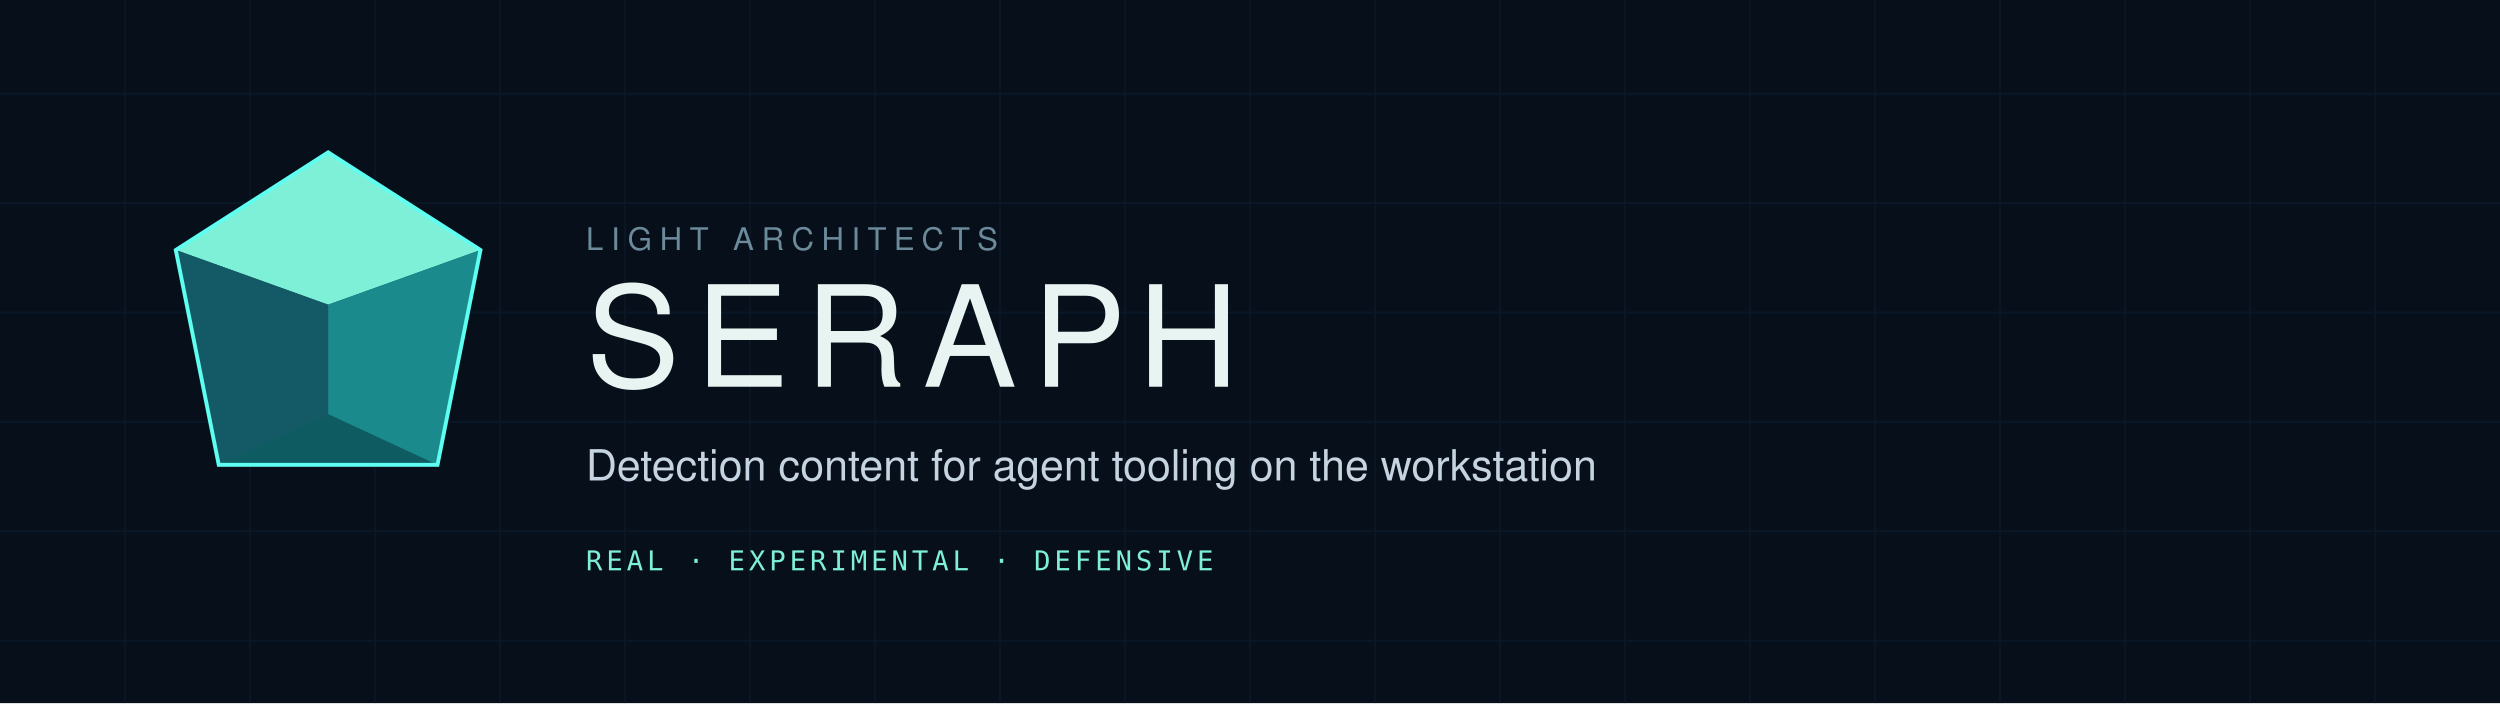
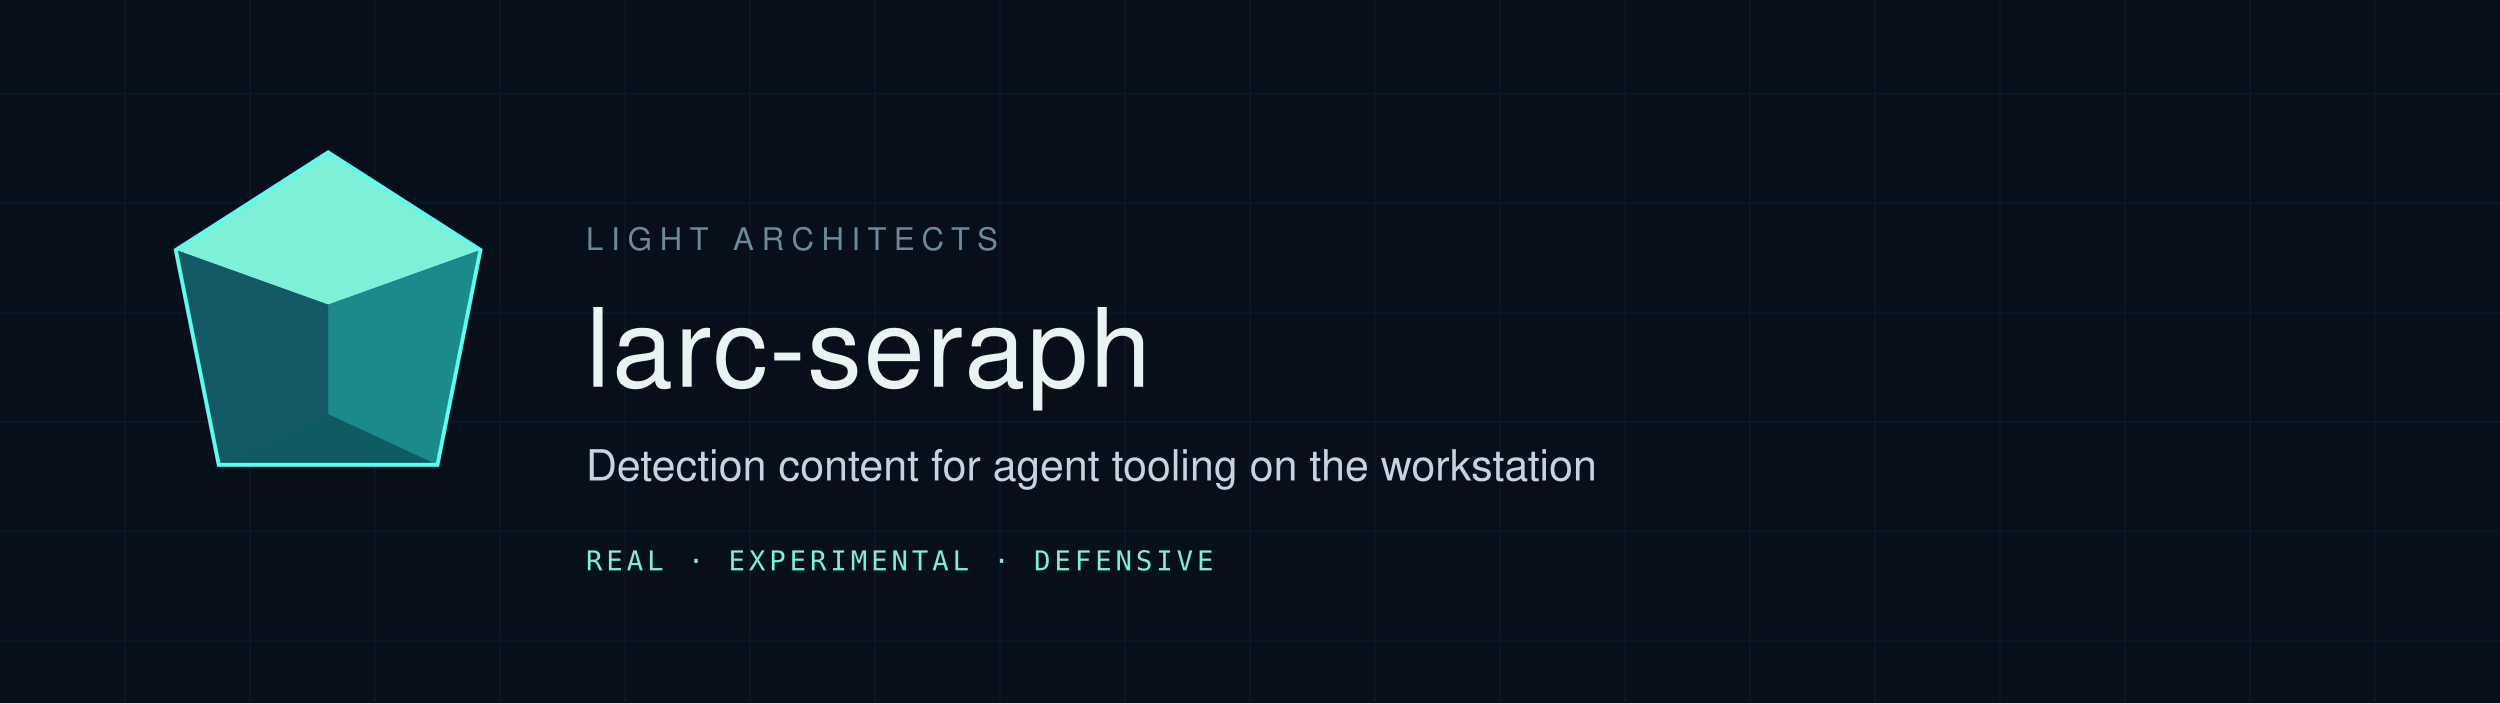
- <svg xmlns="http://www.w3.org/2000/svg" viewBox="0 0 1280 360" role="img" aria-label="SERAPH, Light Architects detection pack">
+ <svg xmlns="http://www.w3.org/2000/svg" viewBox="0 0 1280 360" role="img" aria-label="larc-seraph, Light Architects detection pack">
  <rect width="1280" height="360" fill="#070F1A" />
  <g opacity="0.45" stroke="#0D2137" stroke-width="1">
    <path d="M0 48H1280M0 104H1280M0 160H1280M0 216H1280M0 272H1280M0 328H1280" />
    <path d="M64 0V360M128 0V360M192 0V360M256 0V360M320 0V360M384 0V360M448 0V360M512 0V360M576 0V360M640 0V360M704 0V360M768 0V360M832 0V360M896 0V360M960 0V360M1024 0V360M1088 0V360M1152 0V360M1216 0V360" />
  </g>
  <g transform="translate(78,70)">
    <polygon points="90,8 168,58 146,168 34,168 12,58" fill="#0E5C62" />
    <polygon points="90,8 168,58 90,86 12,58" fill="#7EF0D8" />
    <polygon points="90,86 168,58 146,168 90,142" fill="#1A8A8C" />
    <polygon points="90,86 12,58 34,168 90,142" fill="#145A66" />
    <polygon points="90,8 168,58 146,168 34,168 12,58" fill="none" stroke="#5EFFF0" stroke-width="2" />
  </g>
  <text x="300" y="128" fill="#6B8A9A" font-family="ui-sans-serif, Segoe UI, Helvetica, Arial, sans-serif" font-size="16" letter-spacing="4">LIGHT ARCHITECTS</text>
-   <text x="300" y="198" fill="#E8F4F2" font-family="ui-sans-serif, Segoe UI, Helvetica, Arial, sans-serif" font-size="72" letter-spacing="8">SERAPH</text>
+   <text x="300" y="198" fill="#E8F4F2" font-family="ui-sans-serif, Segoe UI, Helvetica, Arial, sans-serif" font-size="56" letter-spacing="1">larc-seraph</text>
  <text x="300" y="246" fill="#C5D4E0" font-family="ui-sans-serif, Segoe UI, Helvetica, Arial, sans-serif" font-size="22">Detection content for agent tooling on the workstation</text>
  <text x="300" y="292" fill="#7EF0D8" font-family="ui-monospace, SFMono-Regular, Menlo, Consolas, monospace" font-size="14" letter-spacing="2">REAL · EXPERIMENTAL · DEFENSIVE</text>
</svg>
